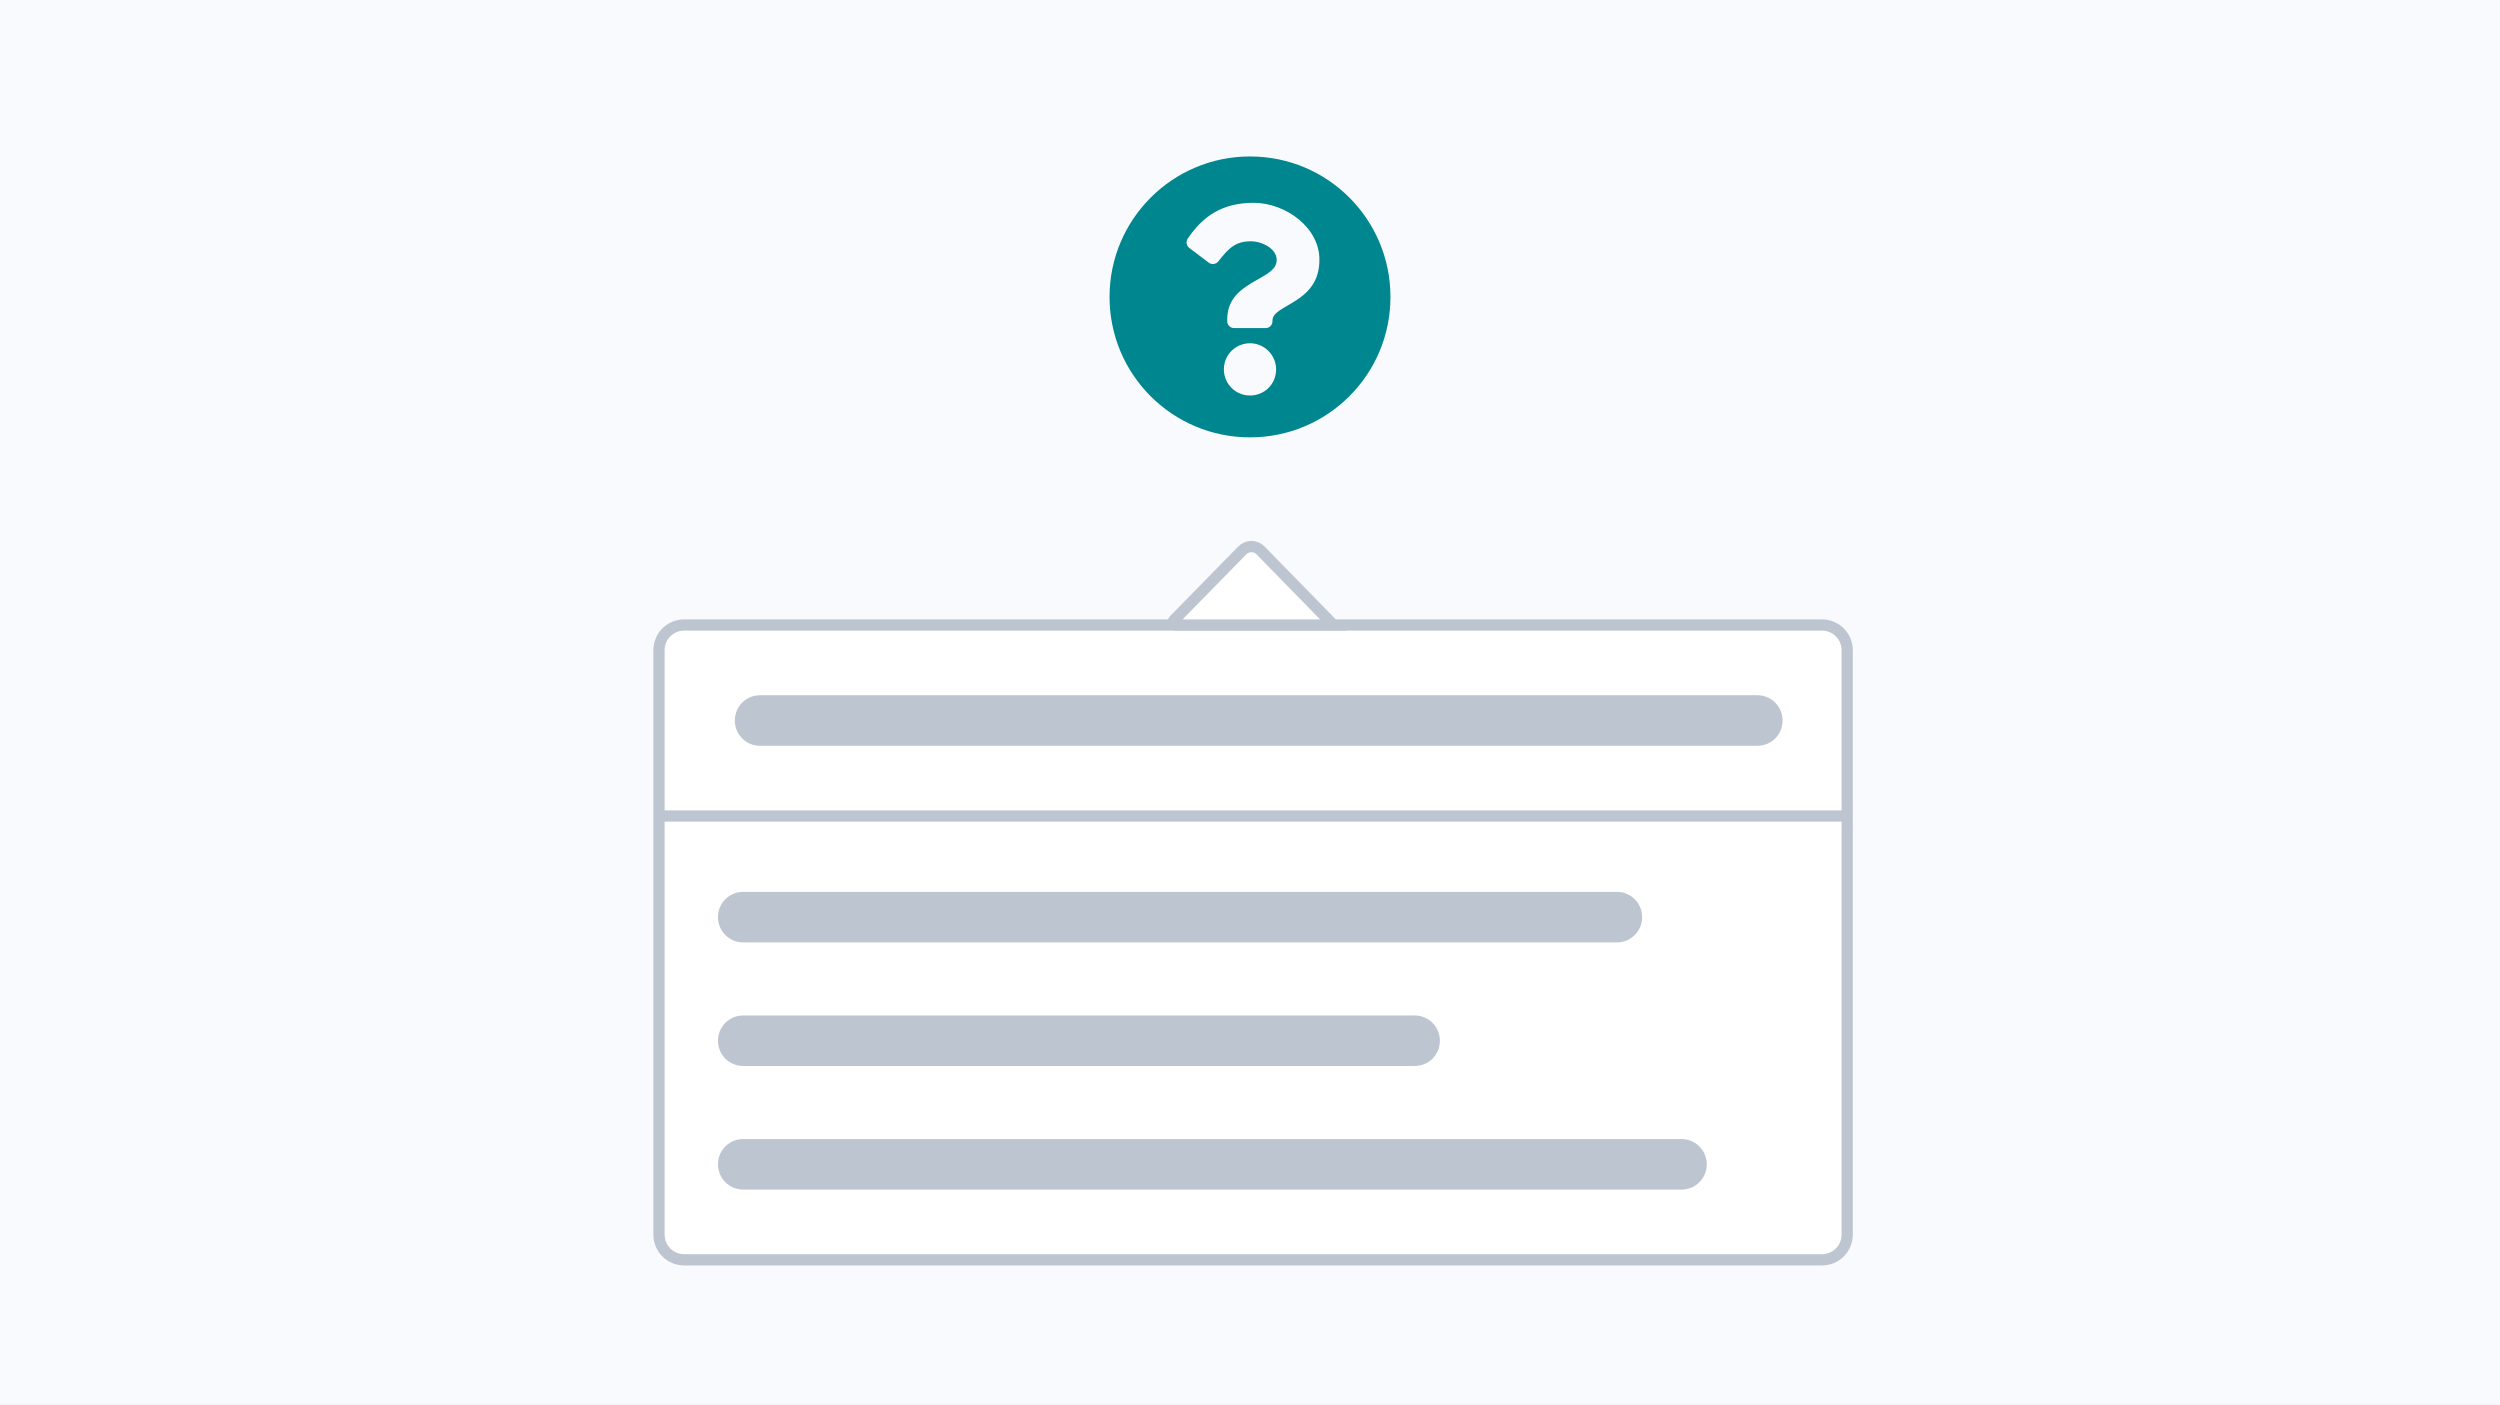
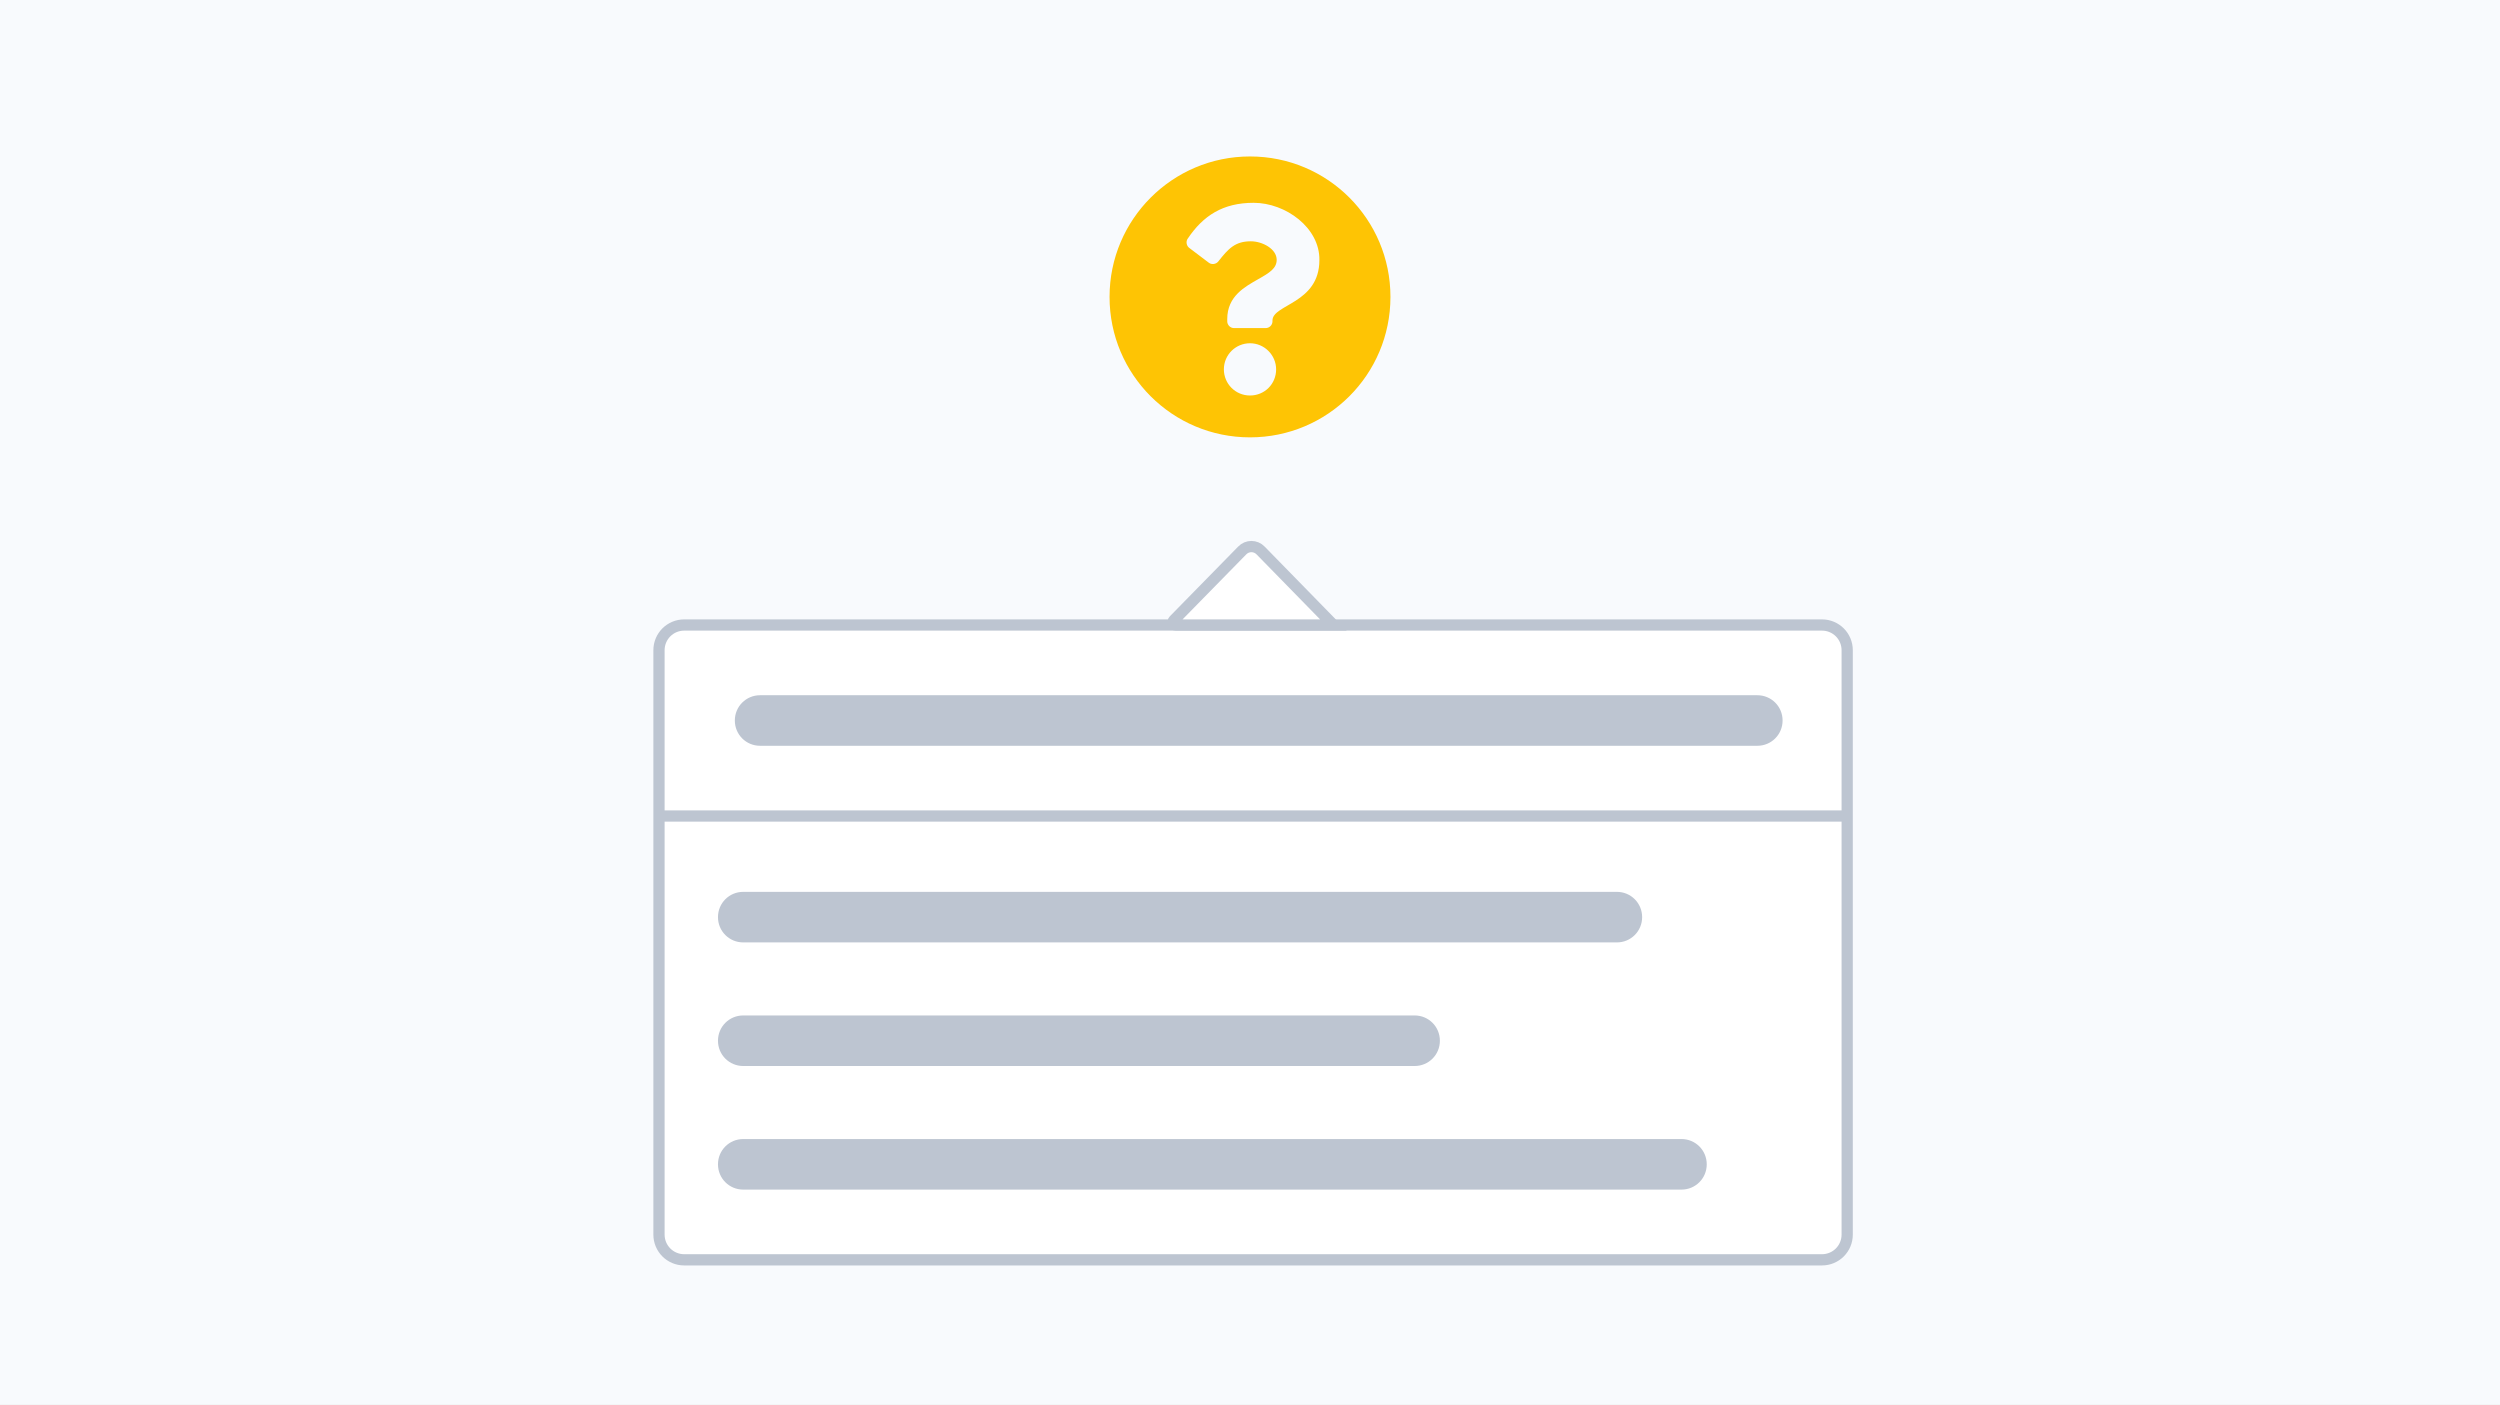
<svg xmlns="http://www.w3.org/2000/svg" version="1.1" id="Layer_1" x="0px" y="0px" viewBox="0 0 890 500" style="enable-background:new 0 0 890 500;" xml:space="preserve">
  <style type="text/css">
	.st0{fill:#F8FAFD;}
- 	.st1{fill:#00868F;}
+ 	.st1{fill:#FEC404;}
	.st2{fill:#FFFFFF;stroke:#BDC5D1;stroke-width:4;}
	.st3{fill:none;stroke:#BDC5D1;stroke-width:4;}
	.st4{fill:#BDC5D1;}
</style>
  <rect class="st0" width="890" height="500" />
  <path class="st1" d="M495,105.7c0,27.7-22.4,50-50,50s-50-22.3-50-50c0-27.6,22.4-50,50-50C472.7,55.7,495,78.1,495,105.7z   M446.3,72.2c-11,0-18,4.6-23.5,12.8c-0.7,1-0.4,2.5,0.5,3.2l7,5.3c1,0.8,2.6,0.6,3.4-0.4c3.6-4.6,6-7.2,11.6-7.2  c4.1,0,9.2,2.7,9.2,6.6c0,3-2.5,4.6-6.6,6.9c-4.7,2.7-11,6-11,14.2v0.8c0,1.3,1.1,2.4,2.4,2.4h11.3c1.3,0,2.4-1.1,2.4-2.4v-0.3  c0-5.8,16.7-6,16.7-21.5C469.9,81.1,457.7,72.2,446.3,72.2L446.3,72.2z M445,122.2c-5.1,0-9.3,4.1-9.3,9.3c0,5.1,4.1,9.3,9.3,9.3  s9.3-4.1,9.3-9.3C454.3,126.4,450.1,122.2,445,122.2z" />
  <path class="st2" d="M243.6,222.5h405c5,0,9,4,9,9v208c0,5-4,9-9,9h-405c-5,0-9-4-9-9v-208C234.6,226.5,238.6,222.5,243.6,222.5z" />
  <line class="st3" x1="235.6" y1="290.5" x2="658.4" y2="290.5" />
  <path class="st4" d="M270.6,247.5h355c5,0,9,4,9,9l0,0c0,5-4,9-9,9h-355c-5,0-9-4-9-9l0,0C261.6,251.5,265.6,247.5,270.6,247.5z" />
  <path class="st4" d="M264.6,317.5h311c5,0,9,4,9,9l0,0c0,5-4,9-9,9h-311c-5,0-9-4-9-9l0,0C255.6,321.5,259.6,317.5,264.6,317.5z" />
  <path class="st4" d="M264.6,361.5h239c5,0,9,4,9,9l0,0c0,5-4,9-9,9h-239c-5,0-9-4-9-9l0,0C255.6,365.5,259.6,361.5,264.6,361.5z" />
  <path class="st4" d="M264.6,405.5h334c5,0,9,4,9,9l0,0c0,5-4,9-9,9h-334c-5,0-9-4-9-9l0,0C255.6,409.5,259.6,405.5,264.6,405.5z" />
  <path class="st2" d="M448.8,196l25.9,26.5l0,0h-56.1c-0.9,0-1.3-1.1-0.7-1.7l24.3-24.8C444,194.1,447,194.1,448.8,196z" />
</svg>
